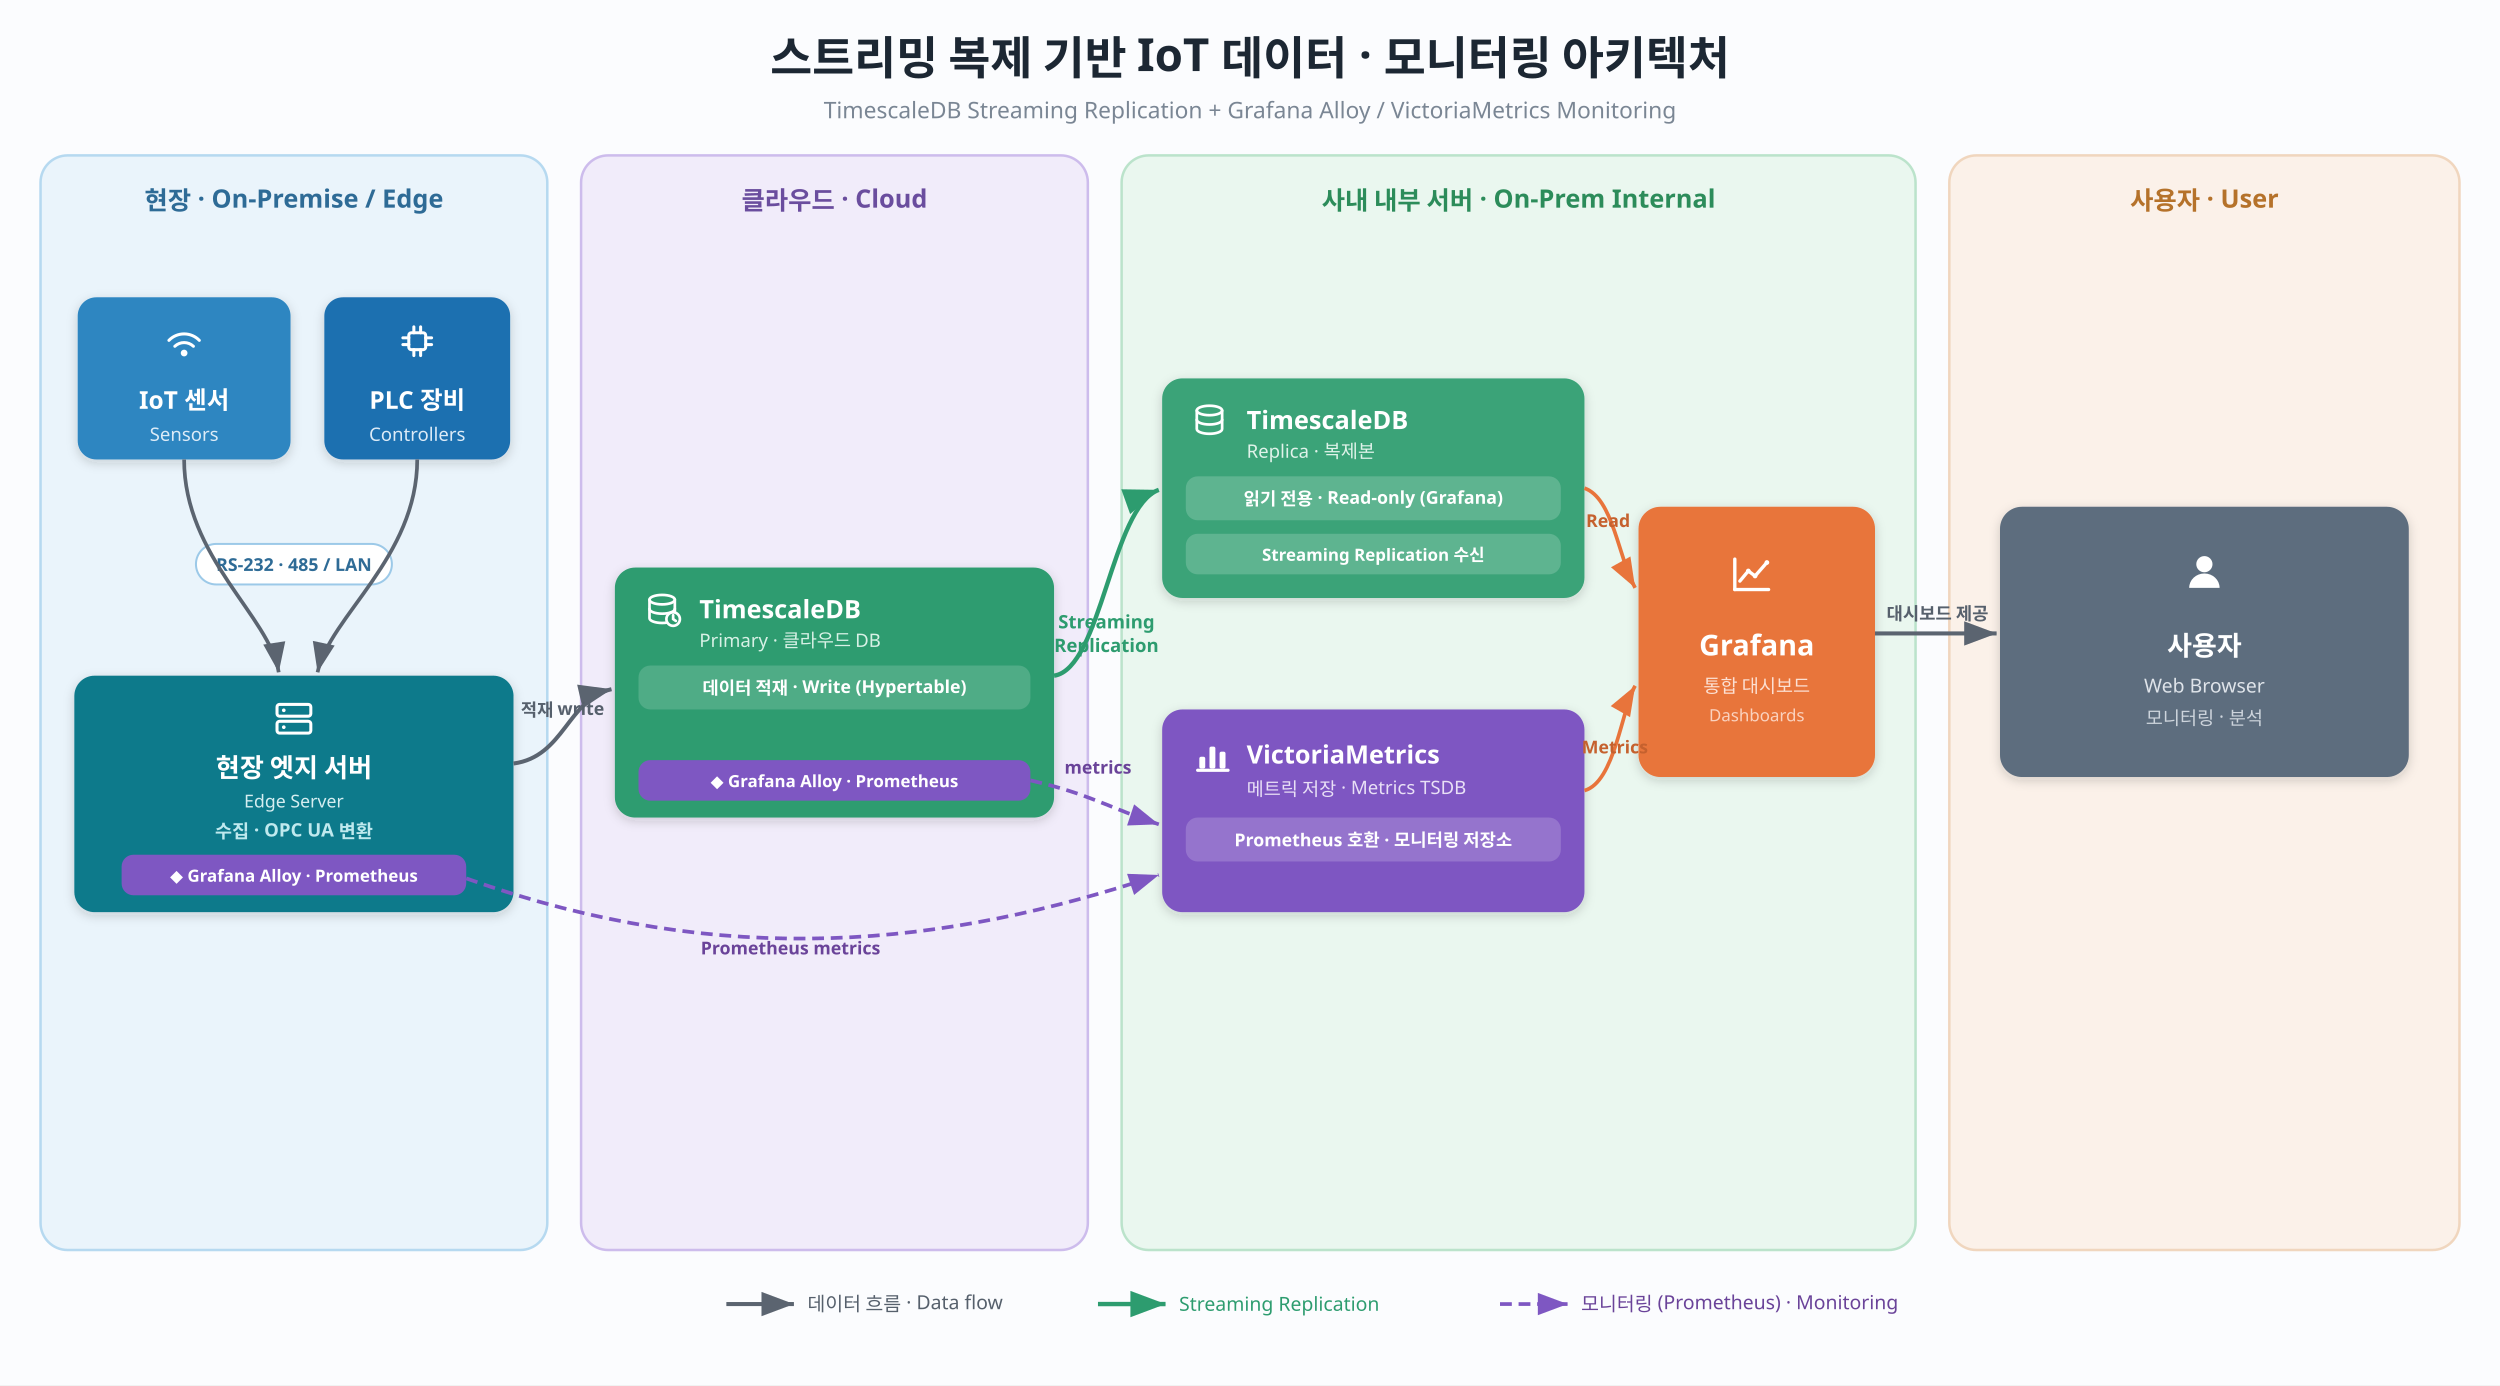
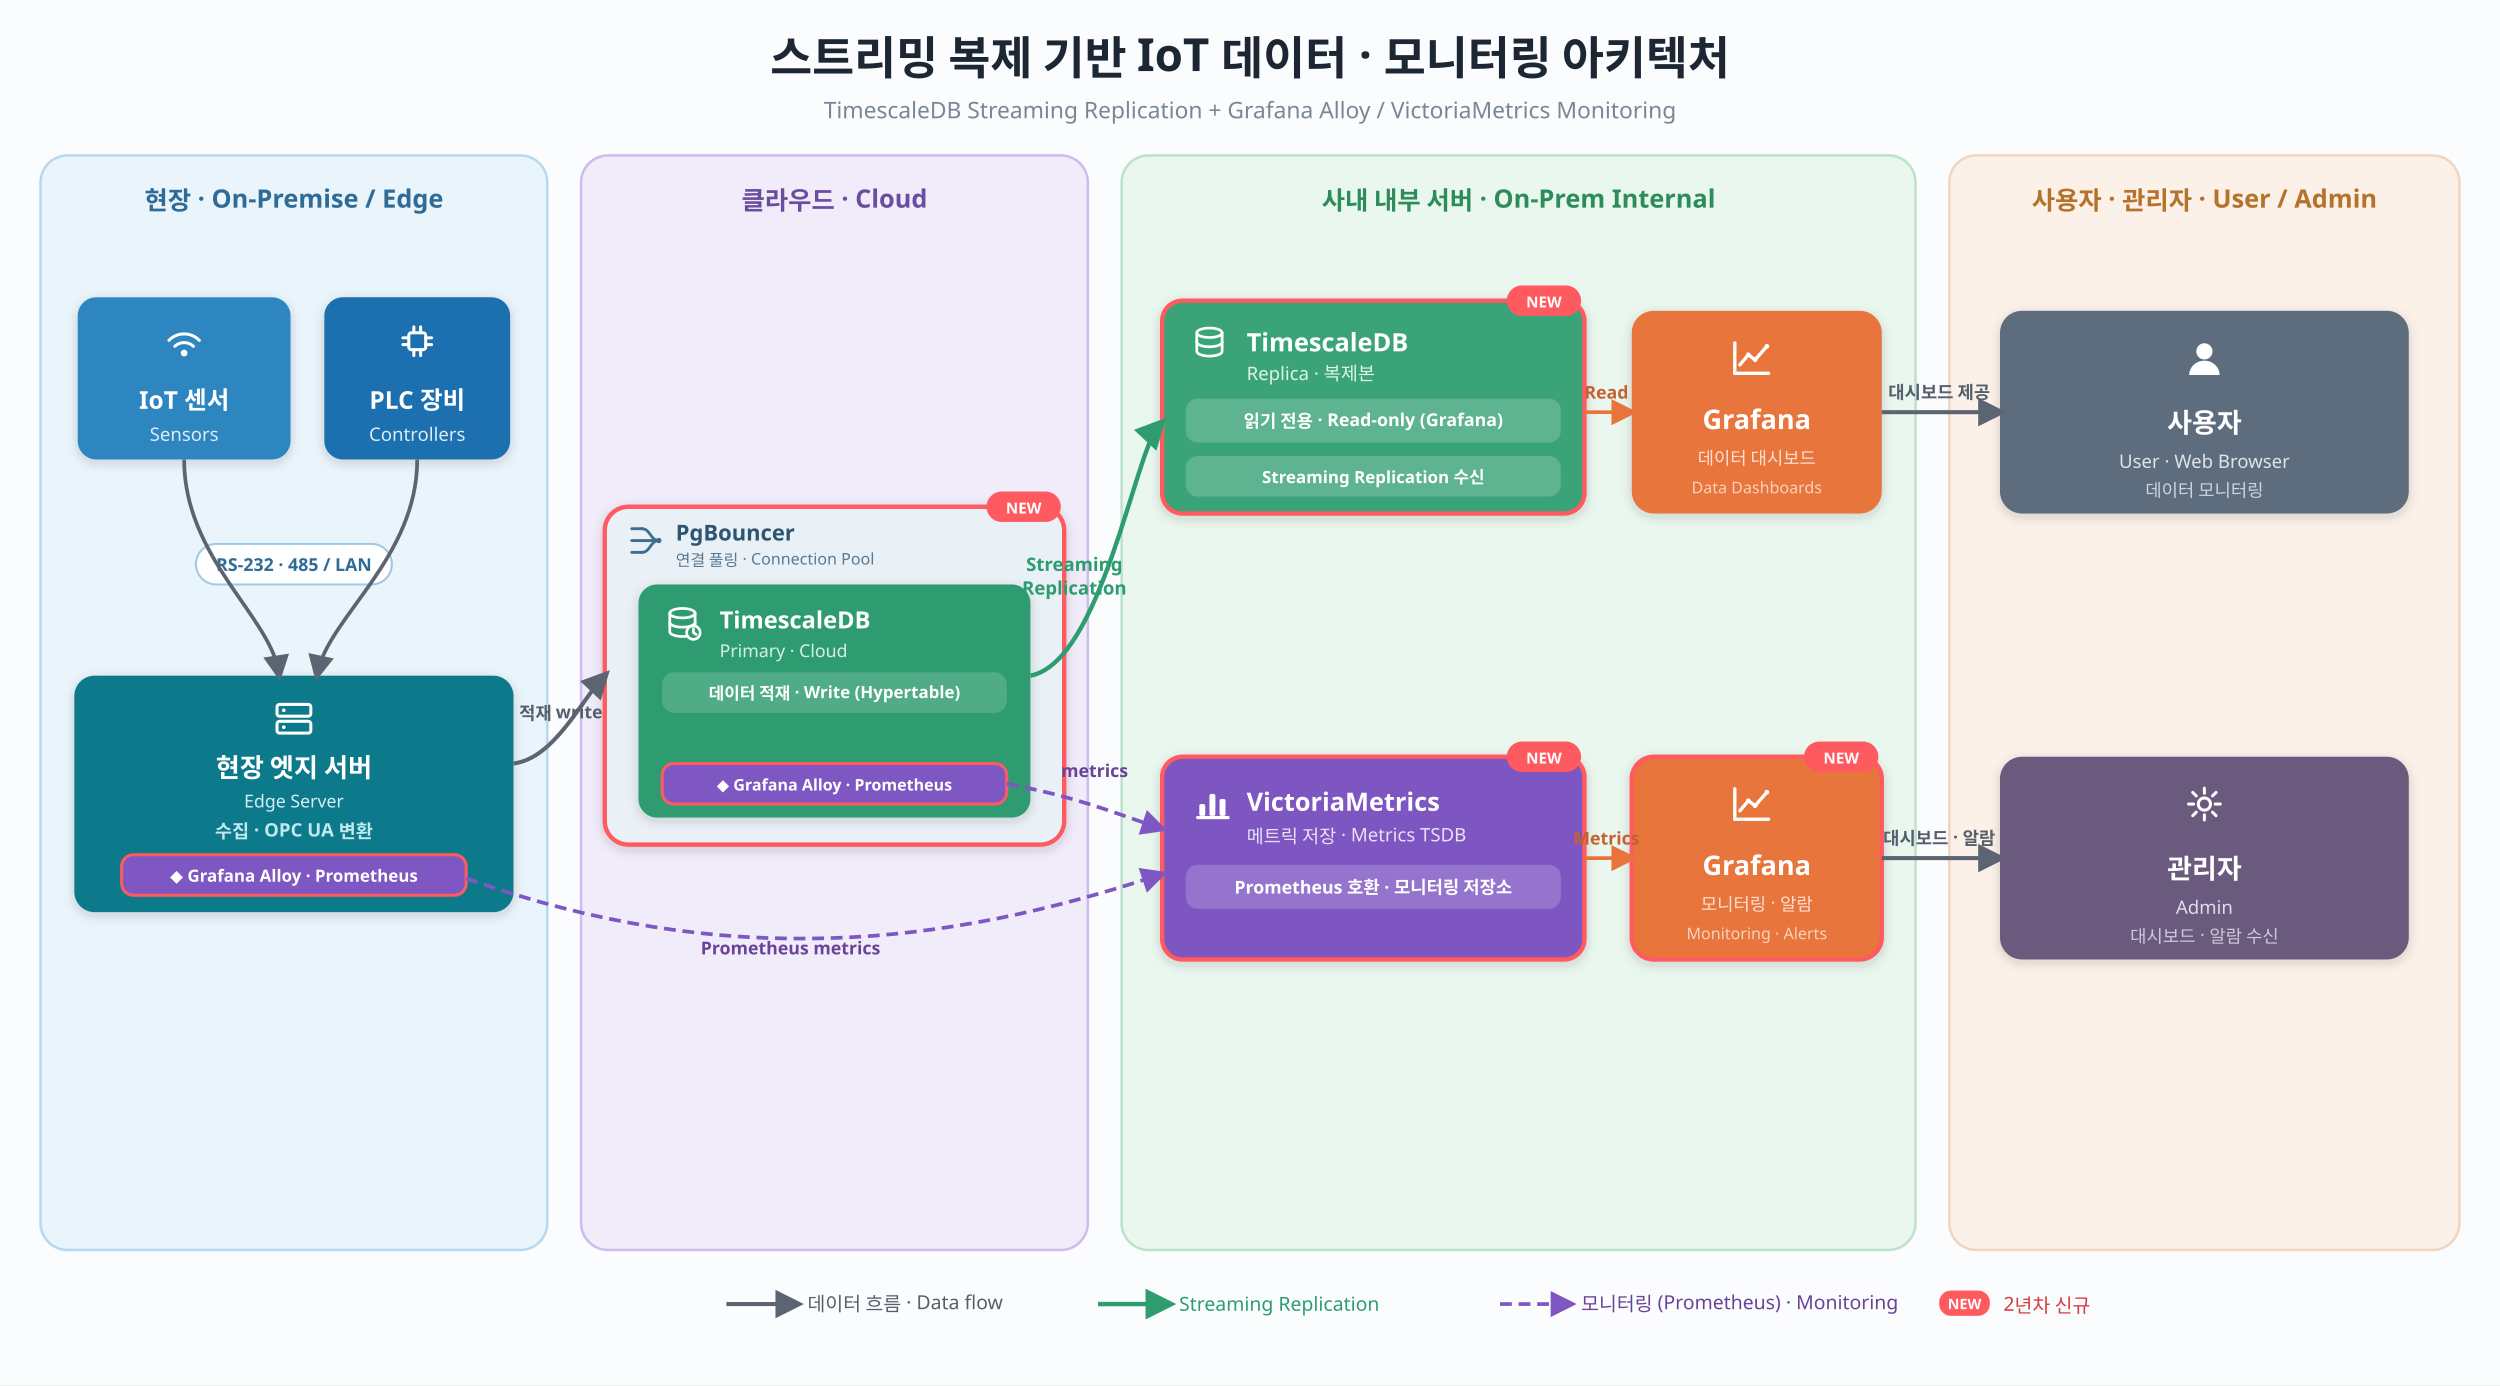
<svg xmlns="http://www.w3.org/2000/svg" viewBox="0 0 1480 820" font-family="'Pretendard','Noto Sans KR','Malgun Gothic','Apple SD Gothic Neo',sans-serif">
  <defs>
-     <marker id="arrow" markerWidth="10" markerHeight="10" refX="8" refY="3" orient="auto" markerUnits="strokeWidth">
-       <path d="M0,0 L8,3 L0,6 Z" fill="#5b6470" />
-     </marker>
-     <marker id="arrowGreen" markerWidth="10" markerHeight="10" refX="8" refY="3" orient="auto" markerUnits="strokeWidth">
-       <path d="M0,0 L8,3 L0,6 Z" fill="#2D9C6F" />
-     </marker>
-     <marker id="arrowAccent" markerWidth="10" markerHeight="10" refX="8" refY="3" orient="auto" markerUnits="strokeWidth">
-       <path d="M0,0 L8,3 L0,6 Z" fill="#E8743B" />
-     </marker>
-     <marker id="arrowMon" markerWidth="10" markerHeight="10" refX="8" refY="3" orient="auto" markerUnits="strokeWidth">
-       <path d="M0,0 L8,3 L0,6 Z" fill="#7E57C2" />
+     <marker id="arrow" viewBox="0 0 10 10" markerWidth="7" markerHeight="7" refX="6.5" refY="5" orient="auto" markerUnits="strokeWidth">
+       <path d="M0,0 L10,5 L0,10 z" fill="#5b6470" />
+     </marker>
+     <marker id="arrowGreen" viewBox="0 0 10 10" markerWidth="7" markerHeight="7" refX="6.5" refY="5" orient="auto" markerUnits="strokeWidth">
+       <path d="M0,0 L10,5 L0,10 z" fill="#2D9C6F" />
+     </marker>
+     <marker id="arrowAccent" viewBox="0 0 10 10" markerWidth="7" markerHeight="7" refX="6.5" refY="5" orient="auto" markerUnits="strokeWidth">
+       <path d="M0,0 L10,5 L0,10 z" fill="#E8743B" />
+     </marker>
+     <marker id="arrowMon" viewBox="0 0 10 10" markerWidth="7" markerHeight="7" refX="6.5" refY="5" orient="auto" markerUnits="strokeWidth">
+       <path d="M0,0 L10,5 L0,10 z" fill="#7E57C2" />
    </marker>
    <filter id="shadow" x="-20%" y="-20%" width="140%" height="140%">
      <feDropShadow dx="0" dy="2" stdDeviation="3" flood-color="#1c2733" flood-opacity="0.18" />
    </filter>
  </defs>
  <rect x="0" y="0" width="1480" height="820" fill="#FBFCFE" />
  <text x="740" y="44" text-anchor="middle" font-size="27" font-weight="700" fill="#1c2733">스트리밍 복제 기반 IoT 데이터 · 모니터링 아키텍처</text>
  <text x="740" y="70" text-anchor="middle" font-size="13.5" fill="#7a8694">TimescaleDB Streaming Replication + Grafana Alloy / VictoriaMetrics Monitoring</text>
  <rect x="24" y="92" width="300" height="648" rx="16" fill="#EAF4FB" stroke="#B6D9F0" stroke-width="1.5" />
  <rect x="344" y="92" width="300" height="648" rx="16" fill="#F1ECFA" stroke="#CDBCEC" stroke-width="1.5" />
  <rect x="664" y="92" width="470" height="648" rx="16" fill="#EAF7EF" stroke="#BBE3CB" stroke-width="1.5" />
  <rect x="1154" y="92" width="302" height="648" rx="16" fill="#FBF1E9" stroke="#F0D6BE" stroke-width="1.5" />
  <text x="174" y="124" text-anchor="middle" font-size="15" font-weight="700" fill="#2E6B96">현장 · On-Premise / Edge</text>
  <text x="494" y="124" text-anchor="middle" font-size="15" font-weight="700" fill="#6A4D9E">클라우드 · Cloud</text>
  <text x="899" y="124" text-anchor="middle" font-size="15" font-weight="700" fill="#2C8C5A">사내 내부 서버 · On-Prem Internal</text>
-   <text x="1305" y="124" text-anchor="middle" font-size="15" font-weight="700" fill="#B5722A">사용자 · User</text>
+   <text x="1305" y="124" text-anchor="middle" font-size="15" font-weight="700" fill="#B5722A">사용자 · 관리자 · User / Admin</text>
  <g filter="url(#shadow)">
    <rect x="46" y="176" width="126" height="96" rx="11" fill="#2E86C1" />
  </g>
  <g transform="translate(97,190)" stroke="#fff" stroke-width="1.8" fill="none" stroke-linecap="round">
    <circle cx="12" cy="19" r="2" fill="#fff" stroke="none" />
    <path d="M6.5,15 a8,8 0 0 1 11,0" />
    <path d="M3,11.5 a12.5,12.5 0 0 1 18,0" />
  </g>
  <text x="109" y="242" text-anchor="middle" font-size="14.5" font-weight="700" fill="#fff">IoT 센서</text>
  <text x="109" y="261" text-anchor="middle" font-size="11" fill="#dcebf7">Sensors</text>
  <g filter="url(#shadow)">
    <rect x="192" y="176" width="110" height="96" rx="11" fill="#1F6FB0" />
  </g>
  <g transform="translate(235,190)" stroke="#fff" stroke-width="1.8" fill="none" stroke-linecap="round">
    <rect x="7" y="7" width="10" height="10" rx="1.5" />
    <line x1="10" y1="3.5" x2="10" y2="7" />
    <line x1="14" y1="3.5" x2="14" y2="7" />
    <line x1="10" y1="17" x2="10" y2="20.5" />
    <line x1="14" y1="17" x2="14" y2="20.5" />
    <line x1="3.5" y1="10" x2="7" y2="10" />
    <line x1="3.5" y1="14" x2="7" y2="14" />
    <line x1="17" y1="10" x2="20.5" y2="10" />
    <line x1="17" y1="14" x2="20.5" y2="14" />
  </g>
  <text x="247" y="242" text-anchor="middle" font-size="14.5" font-weight="700" fill="#fff">PLC 장비</text>
  <text x="247" y="261" text-anchor="middle" font-size="11" fill="#dcebf7">Controllers</text>
  <rect x="116" y="322" width="116" height="24" rx="12" fill="#ffffff" stroke="#9CC9E8" stroke-width="1.2" />
  <text x="174" y="338" text-anchor="middle" font-size="10.5" font-weight="600" fill="#2E6B96">RS-232 · 485 / LAN</text>
  <g filter="url(#shadow)">
    <rect x="44" y="400" width="260" height="140" rx="12" fill="#117A8B" />
  </g>
  <g transform="translate(161,413)" stroke="#fff" stroke-width="1.8" fill="none" stroke-linecap="round">
    <rect x="3" y="4" width="20" height="7" rx="1.5" />
    <rect x="3" y="14" width="20" height="7" rx="1.5" />
    <circle cx="7" cy="7.5" r="1.1" fill="#fff" stroke="none" />
    <circle cx="7" cy="17.5" r="1.1" fill="#fff" stroke="none" />
  </g>
  <text x="174" y="460" text-anchor="middle" font-size="15.5" font-weight="700" fill="#fff">현장 엣지 서버</text>
  <text x="174" y="478" text-anchor="middle" font-size="10.5" fill="#d6eef1">Edge Server</text>
  <text x="174" y="496" text-anchor="middle" font-size="11" font-weight="600" fill="#bfe9ee">수집 · OPC UA 변환</text>
-   <rect x="72" y="506" width="204" height="24" rx="7" fill="#7E57C2" />
+   <rect x="72" y="506" width="204" height="24" rx="7" fill="#7E57C2" stroke="#FF5A5F" stroke-width="1.8" />
  <text x="174" y="522" text-anchor="middle" font-size="10" font-weight="600" fill="#fff">◆ Grafana Alloy · Prometheus</text>
  <g filter="url(#shadow)">
-     <rect x="364" y="336" width="260" height="148" rx="12" fill="#2D9C6F" />
-   </g>
-   <g transform="translate(382,350)" stroke="#fff" stroke-width="1.6" fill="none" stroke-linecap="round">
+     <rect x="358" y="300" width="272" height="200" rx="14" fill="#EAF1F6" stroke="#FF5A5F" stroke-width="2.6" />
+   </g>
+   <rect x="584" y="291" width="44" height="18" rx="9" fill="#FF5A5F" />
+   <text x="606" y="304" text-anchor="middle" font-size="9" font-weight="700" fill="#fff">NEW</text>
+   <g transform="translate(372,310)" stroke="#3D6E8F" stroke-width="1.7" fill="none" stroke-linecap="round" stroke-linejoin="round">
+     <line x1="2" y1="3" x2="8" y2="3" />
+     <line x1="2" y1="10" x2="8" y2="10" />
+     <line x1="2" y1="17" x2="8" y2="17" />
+     <path d="M8,3 C13,3 13,10 18,10" />
+     <path d="M8,10 H18" />
+     <path d="M8,17 C13,17 13,10 18,10" />
+     <circle cx="18" cy="10" r="1.6" fill="#3D6E8F" stroke="none" />
+   </g>
+   <text x="400" y="320" font-size="13" font-weight="700" fill="#2C5572">PgBouncer</text>
+   <text x="400" y="335" font-size="9.5" fill="#5a7892">연결 풀링 · Connection Pool</text>
+   <g filter="url(#shadow)">
+     <rect x="378" y="346" width="232" height="138" rx="11" fill="#2D9C6F" />
+   </g>
+   <g transform="translate(394,358)" stroke="#fff" stroke-width="1.6" fill="none" stroke-linecap="round">
    <ellipse cx="10" cy="5" rx="7.5" ry="2.8" />
    <path d="M2.5,5 v11 a7.5,2.8 0 0 0 15,0 v-11" />
    <path d="M2.5,10.5 a7.5,2.8 0 0 0 15,0" />
    <circle cx="16.5" cy="16.5" r="4" fill="#2D9C6F" />
    <path d="M16.5,14.2 v2.3 l1.6,1.1" />
  </g>
-   <text x="414" y="366" font-size="15" font-weight="700" fill="#fff">TimescaleDB</text>
-   <text x="414" y="383" font-size="11" fill="#d8f1e6">Primary · 클라우드 DB</text>
-   <rect x="378" y="394" width="232" height="26" rx="7" fill="#ffffff" fill-opacity="0.16" />
-   <text x="494" y="411" text-anchor="middle" font-size="10.5" font-weight="600" fill="#fff">데이터 적재 · Write (Hypertable)</text>
-   <rect x="378" y="450" width="232" height="24" rx="7" fill="#7E57C2" />
-   <text x="494" y="466" text-anchor="middle" font-size="10" font-weight="600" fill="#fff">◆ Grafana Alloy · Prometheus</text>
-   <g filter="url(#shadow)">
-     <rect x="688" y="224" width="250" height="130" rx="12" fill="#3AA378" />
-   </g>
-   <g transform="translate(706,238)" stroke="#fff" stroke-width="1.6" fill="none" stroke-linecap="round">
+   <text x="426" y="372" font-size="14" font-weight="700" fill="#fff">TimescaleDB</text>
+   <text x="426" y="389" font-size="10.5" fill="#d8f1e6">Primary · Cloud</text>
+   <rect x="392" y="398" width="204" height="24" rx="7" fill="#ffffff" fill-opacity="0.16" />
+   <text x="494" y="414" text-anchor="middle" font-size="10" font-weight="600" fill="#fff">데이터 적재 · Write (Hypertable)</text>
+   <rect x="392" y="452" width="204" height="24" rx="7" fill="#7E57C2" stroke="#FF5A5F" stroke-width="1.8" />
+   <text x="494" y="468" text-anchor="middle" font-size="9.5" font-weight="600" fill="#fff">◆ Grafana Alloy · Prometheus</text>
+   <g filter="url(#shadow)">
+     <rect x="688" y="178" width="250" height="126" rx="12" fill="#3AA378" stroke="#FF5A5F" stroke-width="2.6" />
+   </g>
+   <rect x="892" y="169" width="44" height="18" rx="9" fill="#FF5A5F" />
+   <text x="914" y="182" text-anchor="middle" font-size="9" font-weight="700" fill="#fff">NEW</text>
+   <g transform="translate(706,192)" stroke="#fff" stroke-width="1.6" fill="none" stroke-linecap="round">
    <ellipse cx="10" cy="5" rx="7.5" ry="2.8" />
    <path d="M2.5,5 v11 a7.5,2.8 0 0 0 15,0 v-11" />
    <path d="M2.5,10.5 a7.5,2.8 0 0 0 15,0" />
  </g>
-   <text x="738" y="254" font-size="15" font-weight="700" fill="#fff">TimescaleDB</text>
-   <text x="738" y="271" font-size="11" fill="#e0f3ea">Replica · 복제본</text>
-   <rect x="702" y="282" width="222" height="26" rx="7" fill="#ffffff" fill-opacity="0.18" />
-   <text x="813" y="299" text-anchor="middle" font-size="10.5" font-weight="600" fill="#fff">읽기 전용 · Read-only (Grafana)</text>
-   <rect x="702" y="316" width="222" height="24" rx="7" fill="#ffffff" fill-opacity="0.18" />
-   <text x="813" y="332" text-anchor="middle" font-size="10" font-weight="600" fill="#fff">Streaming Replication 수신</text>
-   <g filter="url(#shadow)">
-     <rect x="688" y="420" width="250" height="120" rx="12" fill="#7E57C2" />
-   </g>
-   <g transform="translate(706,436)" stroke="#fff" stroke-width="1.9" fill="none" stroke-linecap="round">
+   <text x="738" y="208" font-size="15" font-weight="700" fill="#fff">TimescaleDB</text>
+   <text x="738" y="225" font-size="11" fill="#e0f3ea">Replica · 복제본</text>
+   <rect x="702" y="236" width="222" height="26" rx="7" fill="#ffffff" fill-opacity="0.18" />
+   <text x="813" y="253" text-anchor="middle" font-size="10.5" font-weight="600" fill="#fff">읽기 전용 · Read-only (Grafana)</text>
+   <rect x="702" y="270" width="222" height="24" rx="7" fill="#ffffff" fill-opacity="0.18" />
+   <text x="813" y="286" text-anchor="middle" font-size="10" font-weight="600" fill="#fff">Streaming Replication 수신</text>
+   <g filter="url(#shadow)">
+     <rect x="688" y="448" width="250" height="120" rx="12" fill="#7E57C2" stroke="#FF5A5F" stroke-width="2.6" />
+   </g>
+   <rect x="892" y="439" width="44" height="18" rx="9" fill="#FF5A5F" />
+   <text x="914" y="452" text-anchor="middle" font-size="9" font-weight="700" fill="#fff">NEW</text>
+   <g transform="translate(706,464)" stroke="#fff" stroke-width="1.9" fill="none" stroke-linecap="round">
    <line x1="3" y1="20" x2="21" y2="20" />
    <rect x="4" y="12" width="3.5" height="7" rx="1" fill="#fff" stroke="none" />
    <rect x="10" y="6" width="3.5" height="13" rx="1" fill="#fff" stroke="none" />
    <rect x="16" y="9" width="3.5" height="10" rx="1" fill="#fff" stroke="none" />
  </g>
-   <text x="738" y="452" font-size="15" font-weight="700" fill="#fff">VictoriaMetrics</text>
-   <text x="738" y="471" font-size="11" fill="#e9e0f6">메트릭 저장 · Metrics TSDB</text>
-   <rect x="702" y="484" width="222" height="26" rx="7" fill="#ffffff" fill-opacity="0.18" />
-   <text x="813" y="501" text-anchor="middle" font-size="10.5" font-weight="600" fill="#fff">Prometheus 호환 · 모니터링 저장소</text>
-   <g filter="url(#shadow)">
-     <rect x="970" y="300" width="140" height="160" rx="13" fill="#E8743B" />
-   </g>
-   <g transform="translate(1024,328)" stroke="#fff" stroke-width="2" fill="none" stroke-linecap="round" stroke-linejoin="round">
+   <text x="738" y="480" font-size="15" font-weight="700" fill="#fff">VictoriaMetrics</text>
+   <text x="738" y="499" font-size="11" fill="#e9e0f6">메트릭 저장 · Metrics TSDB</text>
+   <rect x="702" y="512" width="222" height="26" rx="7" fill="#ffffff" fill-opacity="0.18" />
+   <text x="813" y="529" text-anchor="middle" font-size="10.5" font-weight="600" fill="#fff">Prometheus 호환 · 모니터링 저장소</text>
+   <g filter="url(#shadow)">
+     <rect x="966" y="184" width="148" height="120" rx="13" fill="#E8743B" />
+   </g>
+   <g transform="translate(1024,200)" stroke="#fff" stroke-width="2" fill="none" stroke-linecap="round" stroke-linejoin="round">
    <polyline points="3,21 3,3" />
    <polyline points="3,21 23,21" />
    <polyline points="6,16 11,10 15,13 22,5" />
    <circle cx="11" cy="10" r="1.4" fill="#fff" stroke="none" />
    <circle cx="15" cy="13" r="1.4" fill="#fff" stroke="none" />
    <circle cx="22" cy="5" r="1.4" fill="#fff" stroke="none" />
  </g>
-   <text x="1040" y="388" text-anchor="middle" font-size="17" font-weight="700" fill="#fff">Grafana</text>
-   <text x="1040" y="410" text-anchor="middle" font-size="11" fill="#fce0d3">통합 대시보드</text>
-   <text x="1040" y="427" text-anchor="middle" font-size="10" fill="#fad2bf">Dashboards</text>
-   <g filter="url(#shadow)">
-     <rect x="1184" y="300" width="242" height="160" rx="13" fill="#5D6D7E" />
-   </g>
-   <g transform="translate(1293,326)" fill="#fff">
+   <text x="1040" y="254" text-anchor="middle" font-size="16" font-weight="700" fill="#fff">Grafana</text>
+   <text x="1040" y="275" text-anchor="middle" font-size="10.5" fill="#fce0d3">데이터 대시보드</text>
+   <text x="1040" y="292" text-anchor="middle" font-size="9.5" fill="#fad2bf">Data Dashboards</text>
+   <g filter="url(#shadow)">
+     <rect x="966" y="448" width="148" height="120" rx="13" fill="#E8743B" stroke="#FF5A5F" stroke-width="2.6" />
+   </g>
+   <rect x="1068" y="439" width="44" height="18" rx="9" fill="#FF5A5F" />
+   <text x="1090" y="452" text-anchor="middle" font-size="9" font-weight="700" fill="#fff">NEW</text>
+   <g transform="translate(1024,464)" stroke="#fff" stroke-width="2" fill="none" stroke-linecap="round" stroke-linejoin="round">
+     <polyline points="3,21 3,3" />
+     <polyline points="3,21 23,21" />
+     <polyline points="6,16 11,10 15,13 22,5" />
+     <circle cx="11" cy="10" r="1.4" fill="#fff" stroke="none" />
+     <circle cx="15" cy="13" r="1.4" fill="#fff" stroke="none" />
+     <circle cx="22" cy="5" r="1.4" fill="#fff" stroke="none" />
+   </g>
+   <text x="1040" y="518" text-anchor="middle" font-size="16" font-weight="700" fill="#fff">Grafana</text>
+   <text x="1040" y="539" text-anchor="middle" font-size="10.5" fill="#fce0d3">모니터링 · 알람</text>
+   <text x="1040" y="556" text-anchor="middle" font-size="9.5" fill="#fad2bf">Monitoring · Alerts</text>
+   <g filter="url(#shadow)">
+     <rect x="1184" y="184" width="242" height="120" rx="13" fill="#5D6D7E" />
+   </g>
+   <g transform="translate(1293,200)" fill="#fff">
    <circle cx="12" cy="8" r="4.8" />
    <path d="M3,22 a9,8.5 0 0 1 18,0 z" />
  </g>
-   <text x="1305" y="388" text-anchor="middle" font-size="16" font-weight="700" fill="#fff">사용자</text>
-   <text x="1305" y="410" text-anchor="middle" font-size="11.5" fill="#dfe4ea">Web Browser</text>
-   <text x="1305" y="429" text-anchor="middle" font-size="11" fill="#cdd4dc">모니터링 · 분석</text>
+   <text x="1305" y="256" text-anchor="middle" font-size="16" font-weight="700" fill="#fff">사용자</text>
+   <text x="1305" y="277" text-anchor="middle" font-size="11" fill="#dfe4ea">User · Web Browser</text>
+   <text x="1305" y="294" text-anchor="middle" font-size="10.5" fill="#cdd4dc">데이터 모니터링</text>
+   <g filter="url(#shadow)">
+     <rect x="1184" y="448" width="242" height="120" rx="13" fill="#6A5A7E" />
+   </g>
+   <g transform="translate(1293,464)" stroke="#fff" stroke-width="1.8" fill="none" stroke-linecap="round" stroke-linejoin="round">
+     <circle cx="12" cy="12" r="3.6" />
+     <path d="M12,2.6 v3 M12,18.4 v3 M2.6,12 h3 M18.4,12 h3 M5.1,5.1 l2.1,2.1 M16.8,16.8 l2.1,2.1 M18.9,5.1 l-2.1,2.1 M7.2,16.8 l-2.1,2.1" />
+   </g>
+   <text x="1305" y="520" text-anchor="middle" font-size="16" font-weight="700" fill="#fff">관리자</text>
+   <text x="1305" y="541" text-anchor="middle" font-size="11" fill="#e2dcea">Admin</text>
+   <text x="1305" y="558" text-anchor="middle" font-size="10.5" fill="#cfc7da">대시보드 · 알람 수신</text>
  <path d="M109,272 C109,330 160,365 165,398" fill="none" stroke="#5b6470" stroke-width="2.2" marker-end="url(#arrow)" />
  <path d="M247,272 C247,330 195,365 188,398" fill="none" stroke="#5b6470" stroke-width="2.2" marker-end="url(#arrow)" />
-   <path d="M304,452 C334,448 336,414 362,408" fill="none" stroke="#5b6470" stroke-width="2.4" marker-end="url(#arrow)" />
-   <text x="333" y="424" text-anchor="middle" font-size="10.5" font-weight="600" fill="#56606c">적재 write</text>
-   <path d="M624,400 C652,396 658,300 686,290" fill="none" stroke="#2D9C6F" stroke-width="2.6" marker-end="url(#arrowGreen)" />
-   <text x="655" y="372" text-anchor="middle" font-size="11" font-weight="700" fill="#2D9C6F">Streaming</text>
-   <text x="655" y="386" text-anchor="middle" font-size="11" font-weight="700" fill="#2D9C6F">Replication</text>
-   <path d="M938,289 C955,295 958,330 968,348" fill="none" stroke="#E8743B" stroke-width="2.2" marker-end="url(#arrowAccent)" />
-   <text x="952" y="312" text-anchor="middle" font-size="10.5" font-weight="600" fill="#c5612e">Read</text>
-   <path d="M938,468 C956,463 960,420 968,406" fill="none" stroke="#E8743B" stroke-width="2.2" marker-end="url(#arrowAccent)" />
-   <text x="956" y="446" text-anchor="middle" font-size="10.5" font-weight="600" fill="#c5612e">Metrics</text>
-   <path d="M1110,375 C1150,375 1162,375 1182,375" fill="none" stroke="#5b6470" stroke-width="2.4" marker-end="url(#arrow)" />
-   <text x="1147" y="367" text-anchor="middle" font-size="10.5" font-weight="600" fill="#56606c">대시보드 제공</text>
+   <path d="M304,452 C328,449 344,414.8 357,401" fill="none" stroke="#5b6470" stroke-width="2.4" marker-end="url(#arrow)" />
+   <text x="332" y="426" text-anchor="middle" font-size="10.5" font-weight="600" fill="#56606c">적재 write</text>
+   <path d="M610,400 C652,392 672,267 686,252" fill="none" stroke="#2D9C6F" stroke-width="2.6" marker-end="url(#arrowGreen)" />
+   <text x="636" y="338" text-anchor="middle" font-size="11" font-weight="700" fill="#2D9C6F">Streaming</text>
+   <text x="636" y="352" text-anchor="middle" font-size="11" font-weight="700" fill="#2D9C6F">Replication</text>
+   <path d="M938,244 C949,244 956,244 964,244" fill="none" stroke="#E8743B" stroke-width="2.2" marker-end="url(#arrowAccent)" />
+   <text x="951" y="236" text-anchor="middle" font-size="10.5" font-weight="600" fill="#c5612e">Read</text>
+   <path d="M938,508 C949,508 956,508 964,508" fill="none" stroke="#E8743B" stroke-width="2.2" marker-end="url(#arrowAccent)" />
+   <text x="951" y="500" text-anchor="middle" font-size="10.5" font-weight="600" fill="#c5612e">Metrics</text>
+   <path d="M1114,244 C1150,244 1162,244 1182,244" fill="none" stroke="#5b6470" stroke-width="2.4" marker-end="url(#arrow)" />
+   <text x="1148" y="236" text-anchor="middle" font-size="10.5" font-weight="600" fill="#56606c">대시보드 제공</text>
+   <path d="M1114,508 C1150,508 1162,508 1182,508" fill="none" stroke="#5b6470" stroke-width="2.4" marker-end="url(#arrow)" />
+   <text x="1148" y="500" text-anchor="middle" font-size="10.5" font-weight="600" fill="#56606c">대시보드 · 알람</text>
  <path d="M276,520 C430,575 560,560 686,518" fill="none" stroke="#7E57C2" stroke-width="2.2" stroke-dasharray="7 4" marker-end="url(#arrowMon)" />
  <text x="468" y="565" text-anchor="middle" font-size="10.5" font-weight="600" fill="#6A4399">Prometheus metrics</text>
-   <path d="M610,462 C645,470 656,478 686,488" fill="none" stroke="#7E57C2" stroke-width="2.2" stroke-dasharray="7 4" marker-end="url(#arrowMon)" />
-   <text x="650" y="458" text-anchor="middle" font-size="10.5" font-weight="600" fill="#6A4399">metrics</text>
+   <path d="M596,464 C638,472 656,480 686,490" fill="none" stroke="#7E57C2" stroke-width="2.2" stroke-dasharray="7 4" marker-end="url(#arrowMon)" />
+   <text x="648" y="460" text-anchor="middle" font-size="10.5" font-weight="600" fill="#6A4399">metrics</text>
  <line x1="430" y1="772" x2="470" y2="772" stroke="#5b6470" stroke-width="2.4" marker-end="url(#arrow)" />
  <text x="478" y="776" font-size="11.5" fill="#56606c">데이터 흐름 · Data flow</text>
  <line x1="650" y1="772" x2="690" y2="772" stroke="#2D9C6F" stroke-width="2.6" marker-end="url(#arrowGreen)" />
  <text x="698" y="776" font-size="11.5" fill="#2D9C6F">Streaming Replication</text>
  <line x1="888" y1="772" x2="928" y2="772" stroke="#7E57C2" stroke-width="2.2" stroke-dasharray="7 4" marker-end="url(#arrowMon)" />
  <text x="936" y="776" font-size="11.5" fill="#6A4399">모니터링 (Prometheus) · Monitoring</text>
+   <rect x="1148" y="764" width="30" height="15" rx="7" fill="#FF5A5F" />
+   <text x="1163" y="775" text-anchor="middle" font-size="8.5" font-weight="700" fill="#fff">NEW</text>
+   <text x="1186" y="776" font-size="11.5" fill="#D63A40">2년차 신규</text>
</svg>
